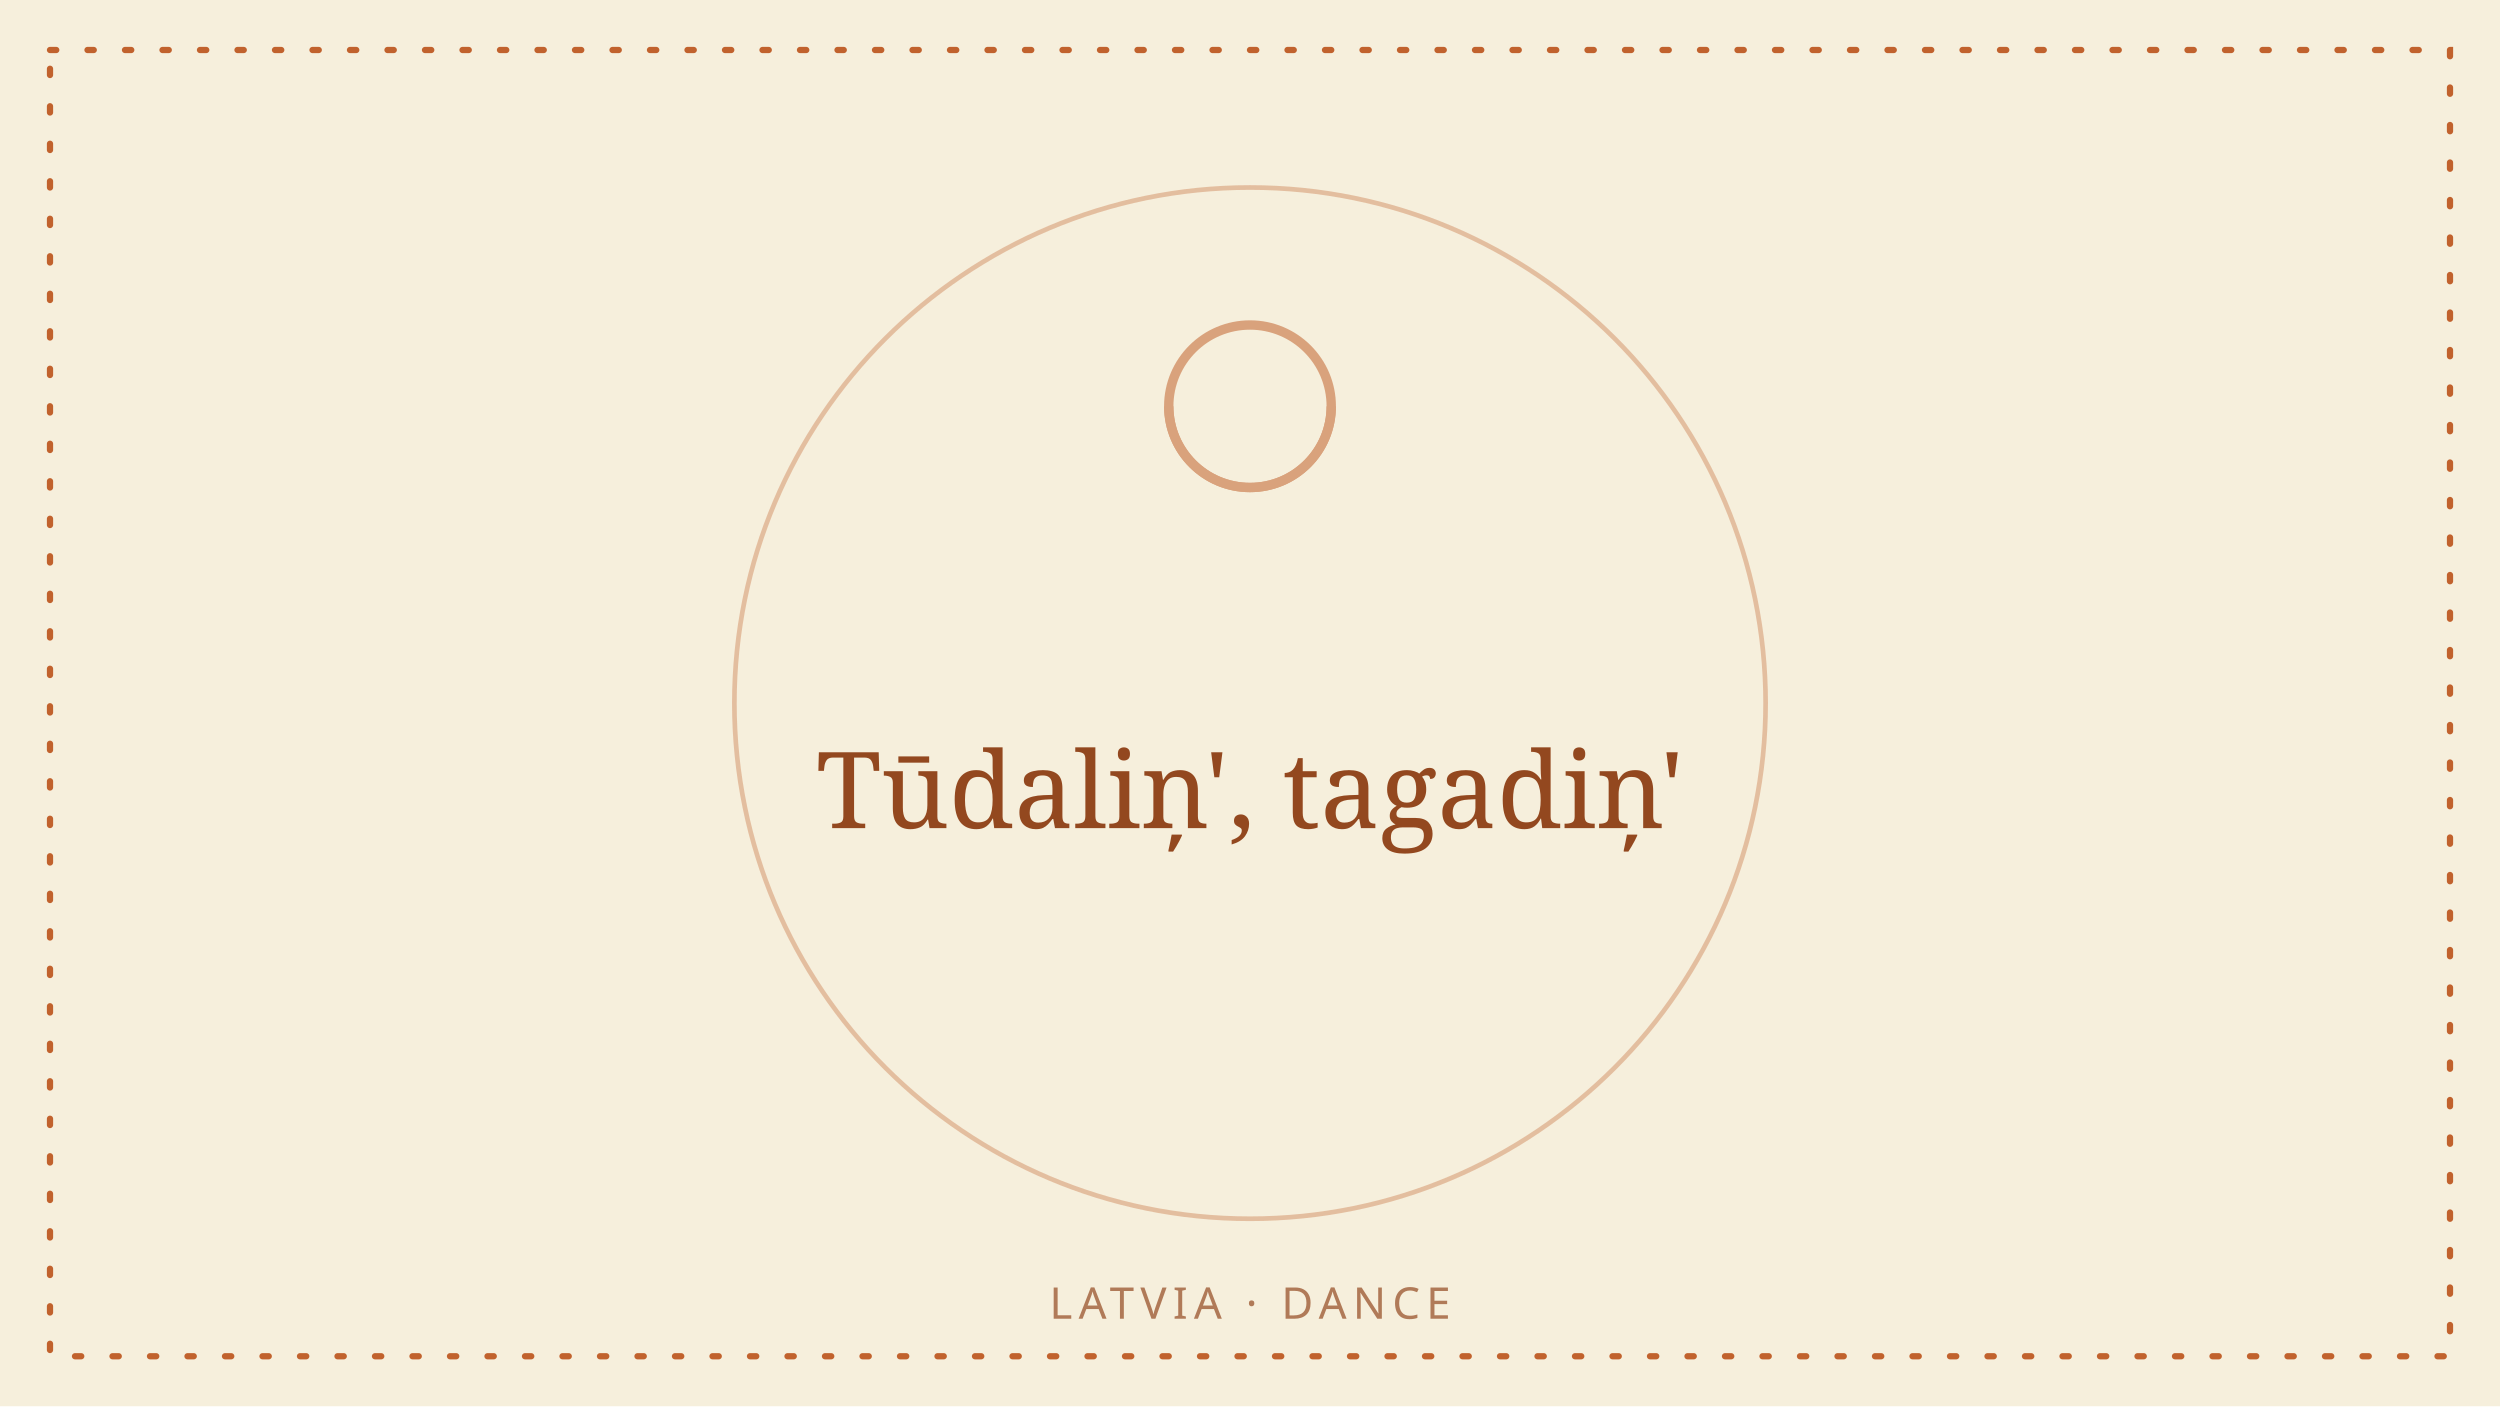
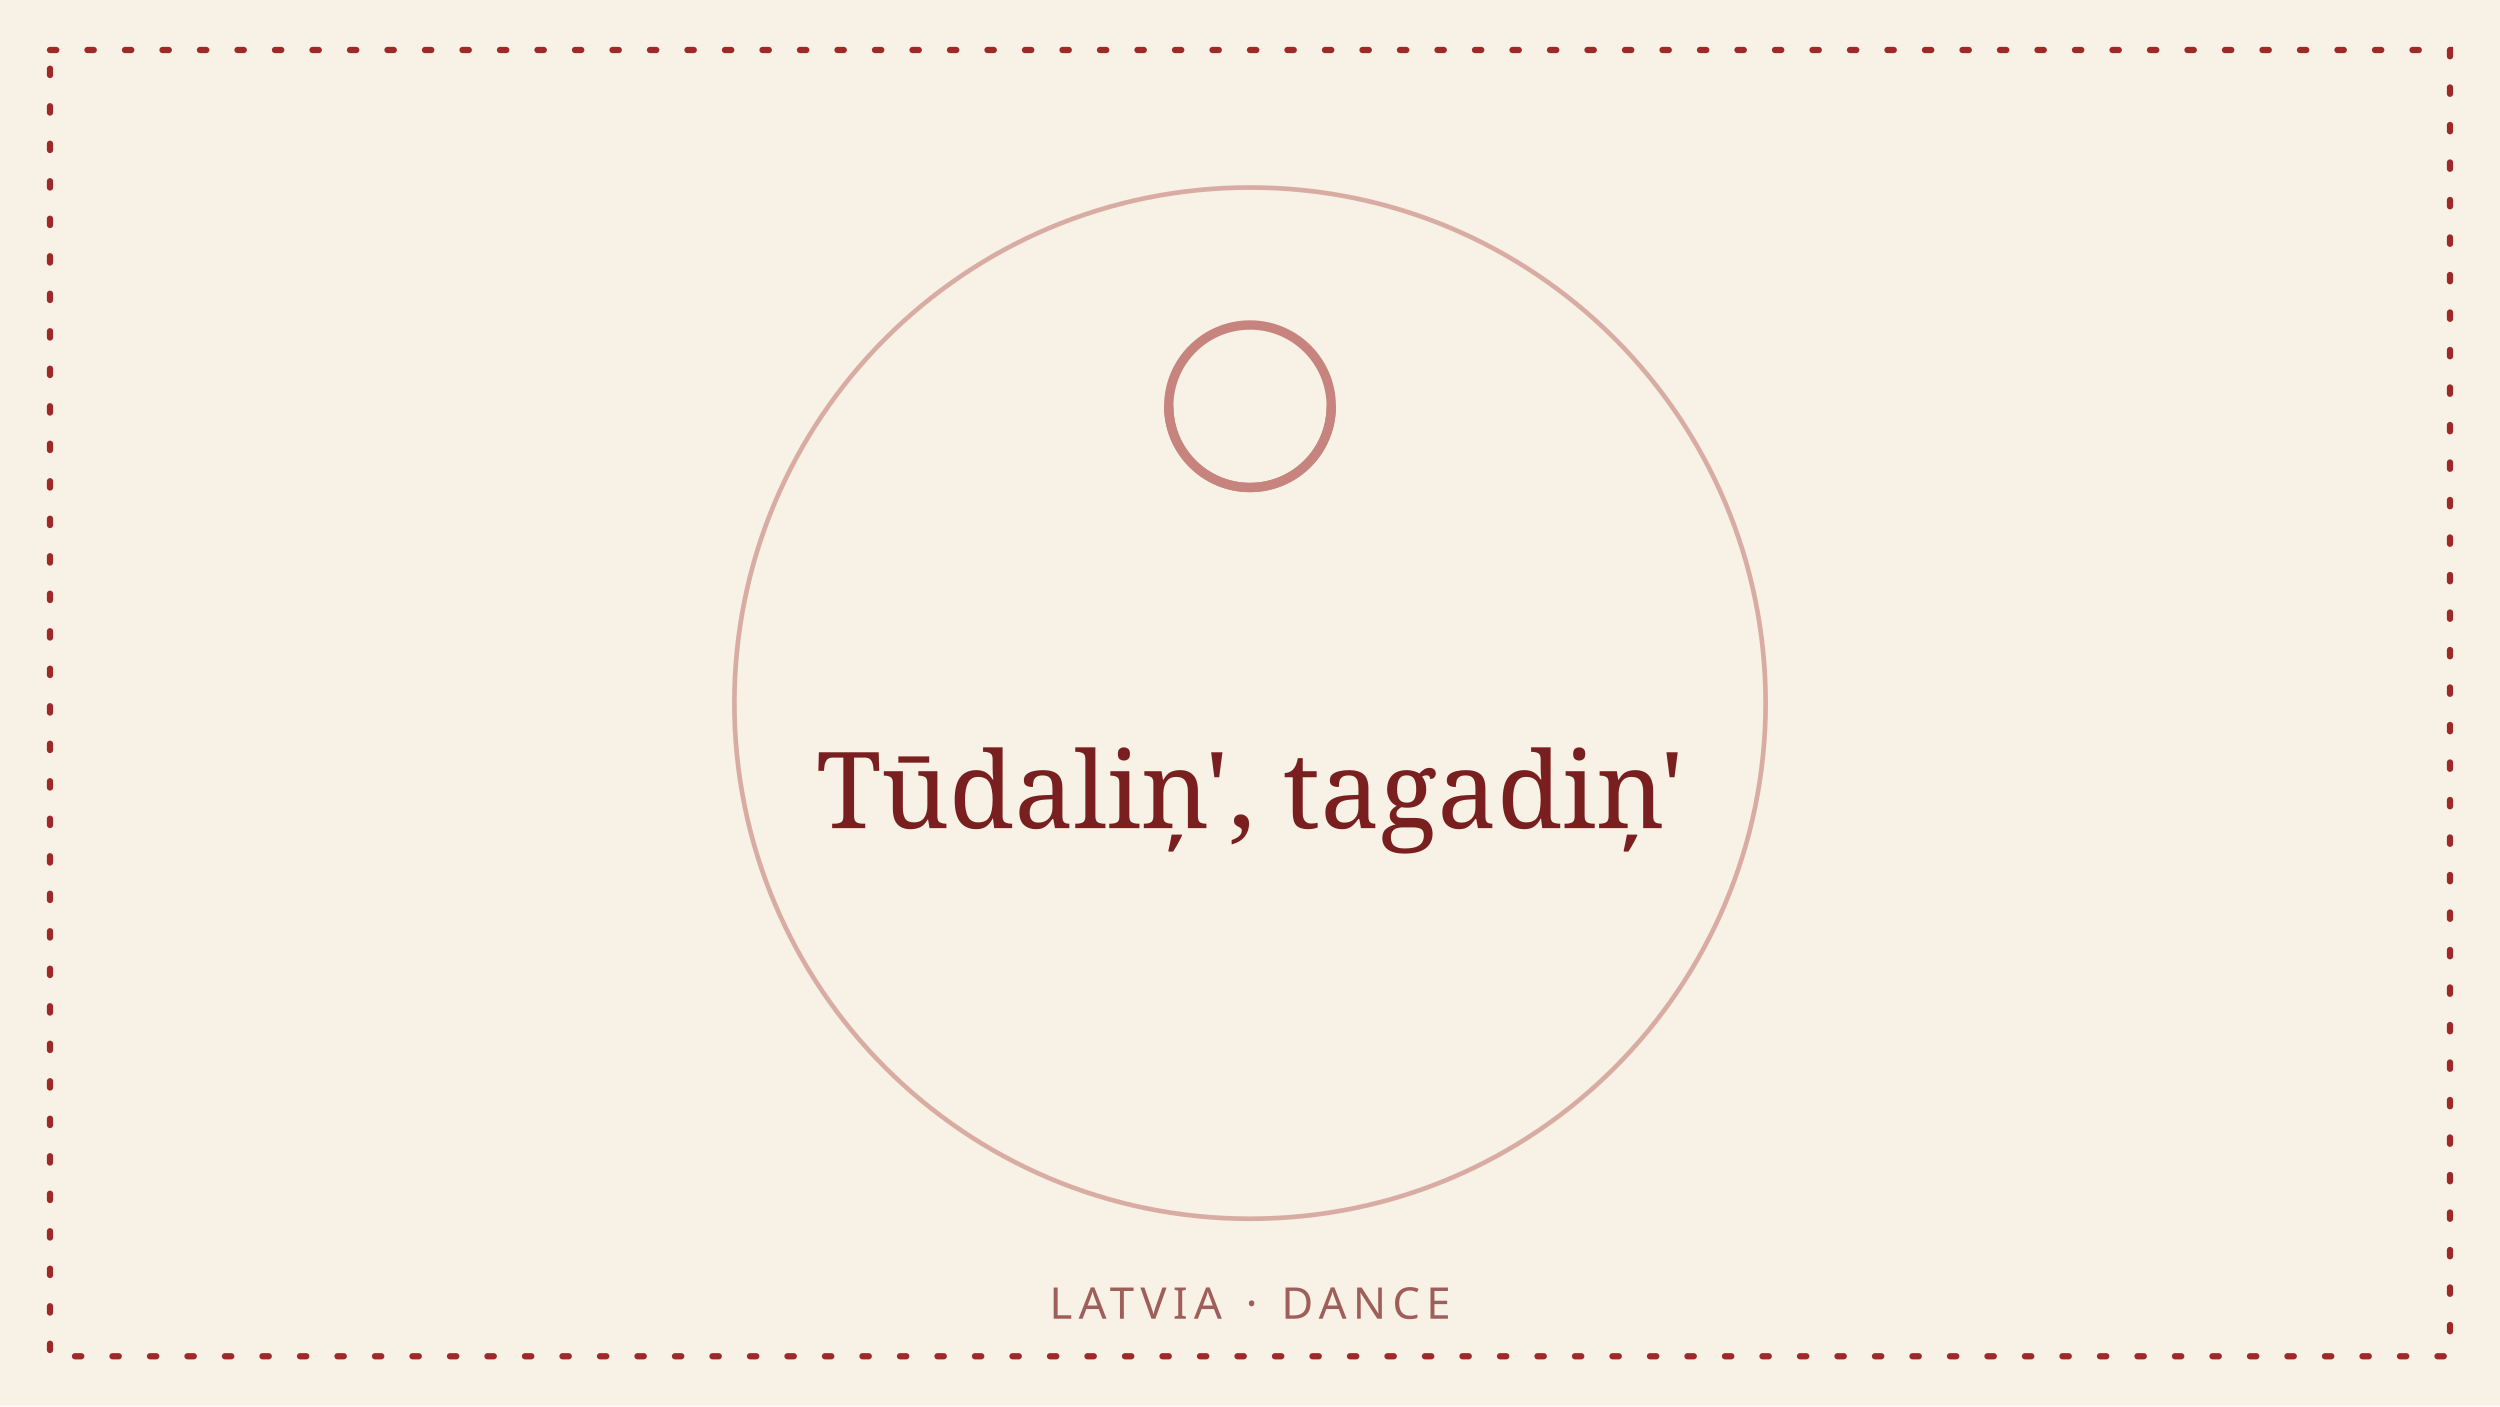
<svg xmlns="http://www.w3.org/2000/svg" viewBox="0 0 800 450" width="800" height="450" role="img">
-   <rect width="800" height="450" fill="#f6efdc" />
-   <rect x="16" y="16" width="768" height="418" fill="none" stroke="#c1622d" stroke-width="2" stroke-dasharray="2 10" stroke-linecap="round" />
-   <circle cx="400" cy="225" r="165" fill="none" stroke="#c1622d" stroke-width="1.5" opacity="0.35" />
-   <g stroke="#c1622d" stroke-width="3" fill="none" opacity="0.55">
+   <rect width="800" height="450" fill="#f8f1e5" />
+   <rect x="16" y="16" width="768" height="418" fill="none" stroke="#9e2929" stroke-width="2" stroke-dasharray="2 10" stroke-linecap="round" />
+   <circle cx="400" cy="225" r="165" fill="none" stroke="#9e2929" stroke-width="1.5" opacity="0.35" />
+   <g stroke="#9e2929" stroke-width="3" fill="none" opacity="0.55">
    <circle cx="400" cy="130" r="26" />
    <path d="M374 130 a26 26 0 0 0 52 0" />
  </g>
-   <text x="50%" y="265" text-anchor="middle" font-family="Georgia, 'Playfair Display', serif" font-size="34" fill="#93481f">Tūdaliņ', tagadiņ'</text>
-   <text x="50%" y="422" text-anchor="middle" font-family="'Work Sans', sans-serif" font-size="14" letter-spacing="2" fill="#93481f" opacity="0.7">LATVIA · DANCE</text>
+   <text x="50%" y="265" text-anchor="middle" font-family="Georgia, 'Playfair Display', serif" font-size="34" fill="#7a1f1f">Tūdaliņ', tagadiņ'</text>
+   <text x="50%" y="422" text-anchor="middle" font-family="'Work Sans', sans-serif" font-size="14" letter-spacing="2" fill="#7a1f1f" opacity="0.7">LATVIA · DANCE</text>
</svg>
